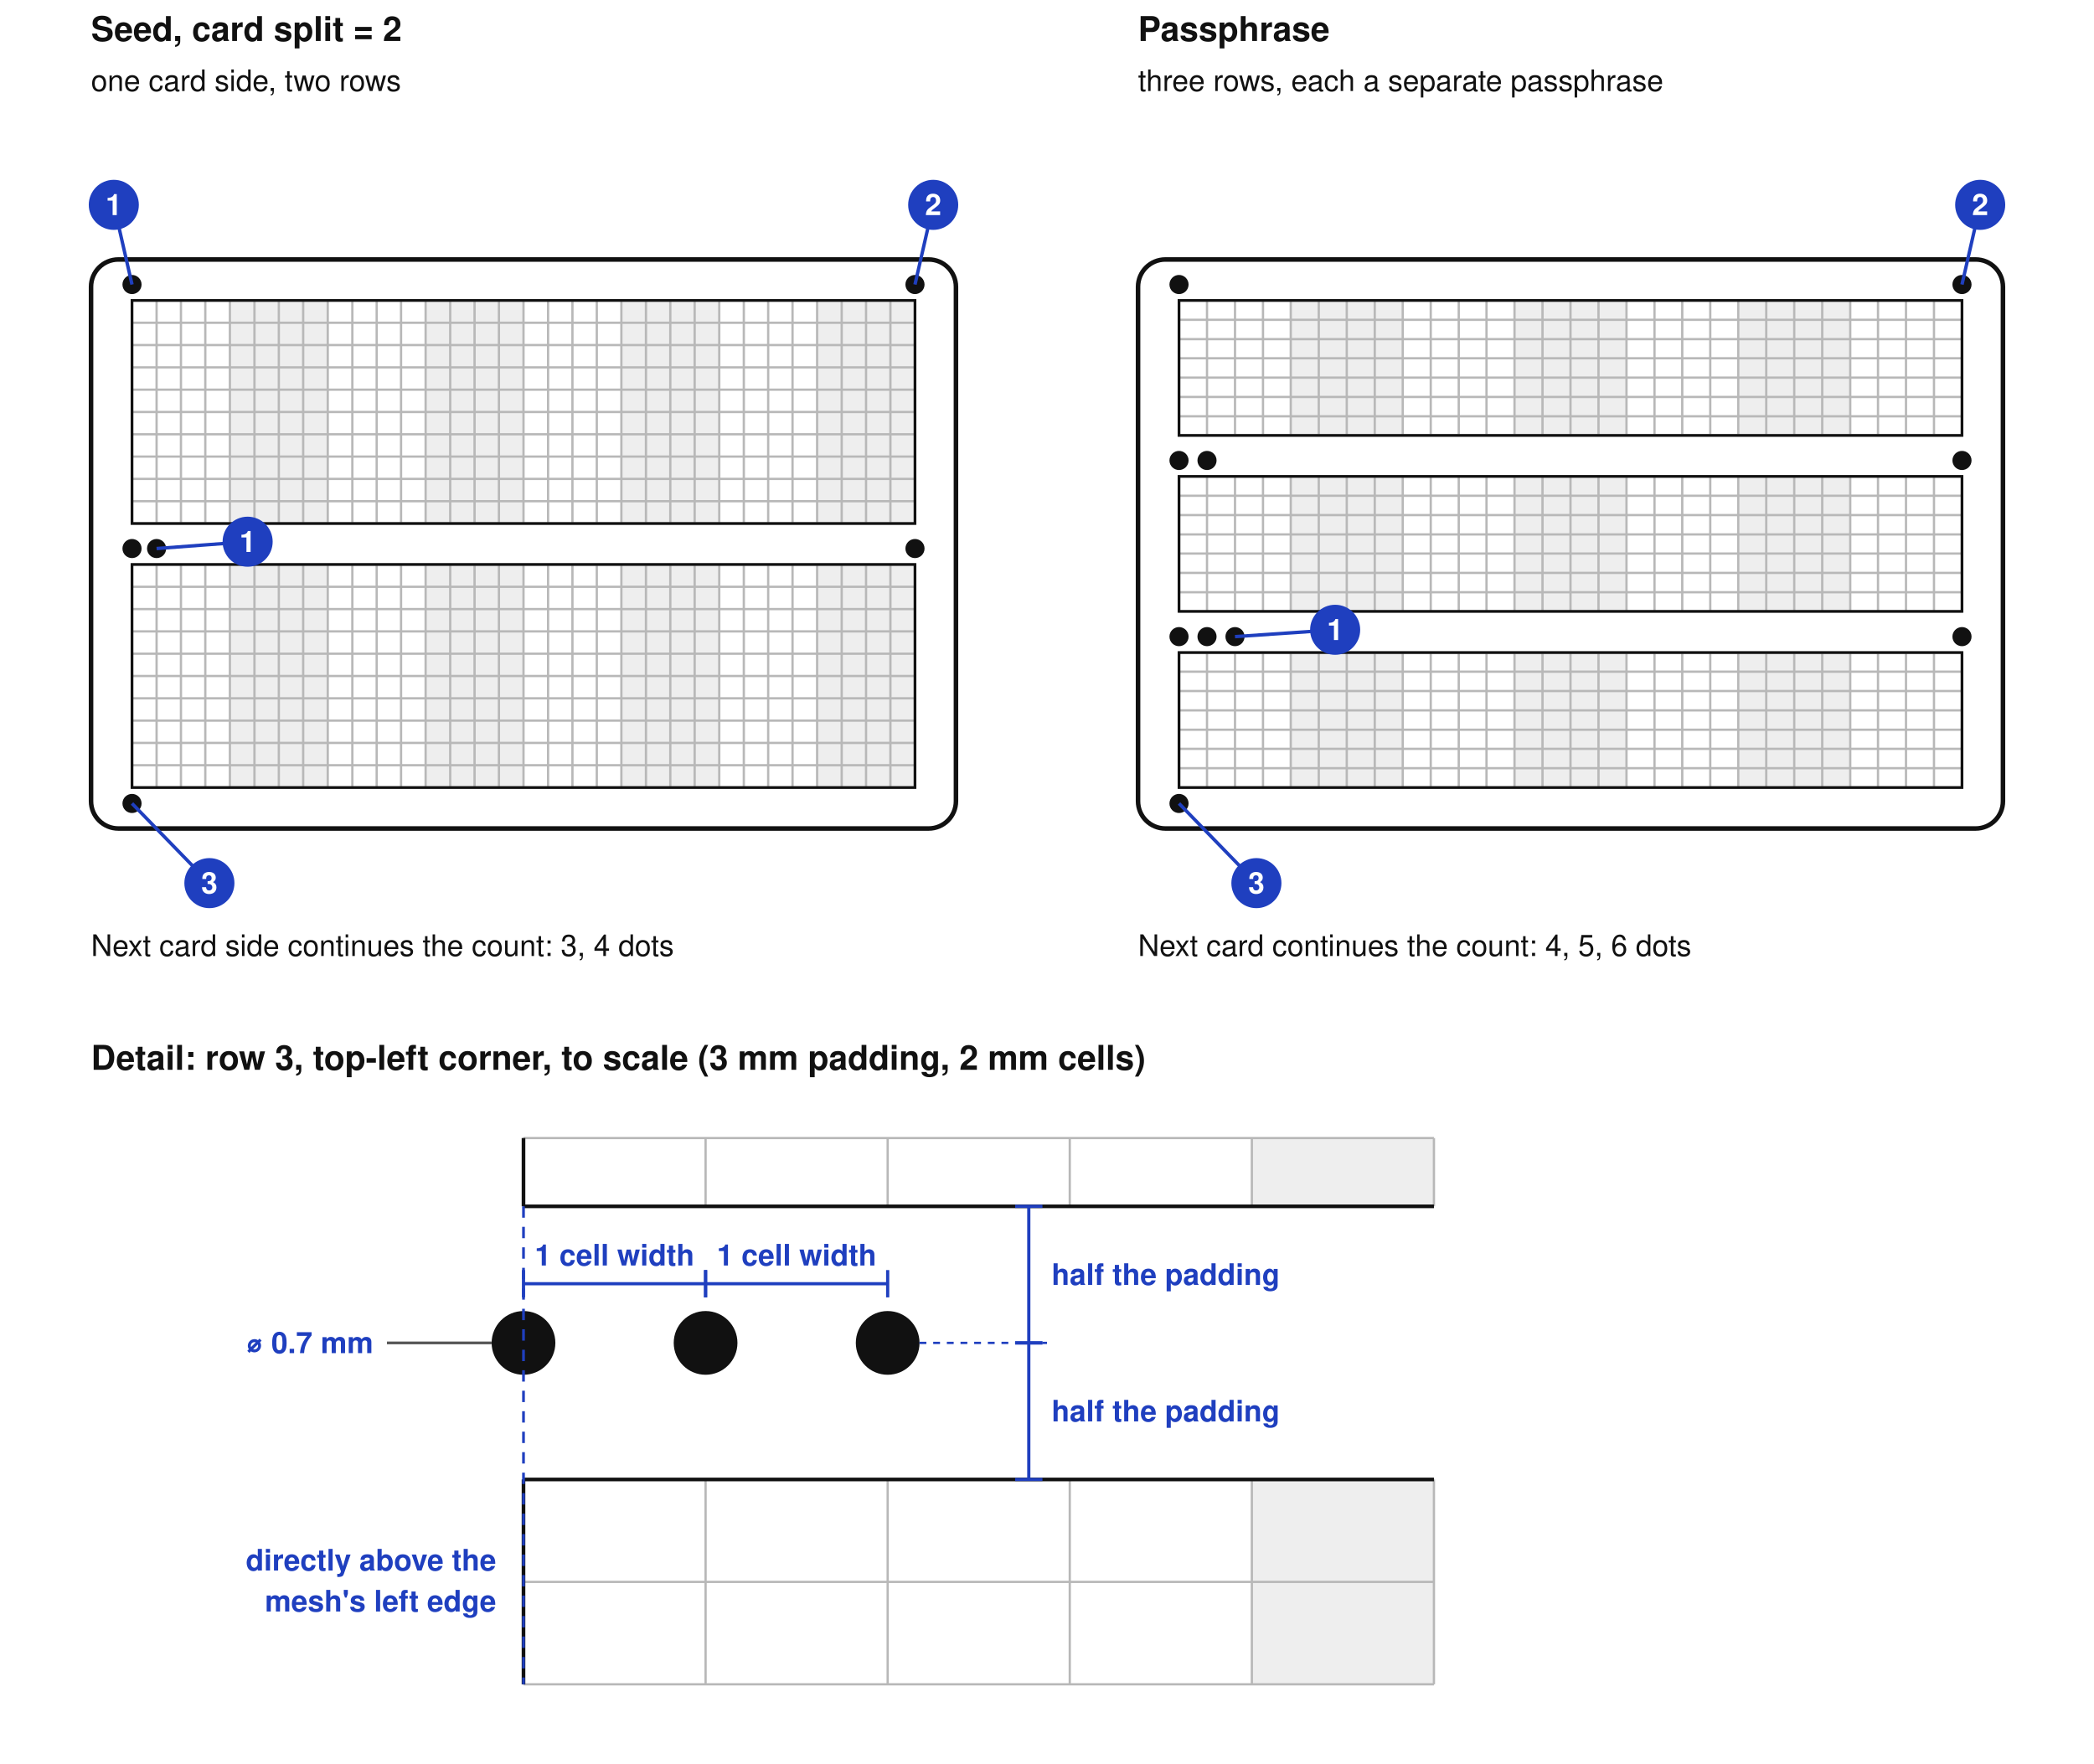
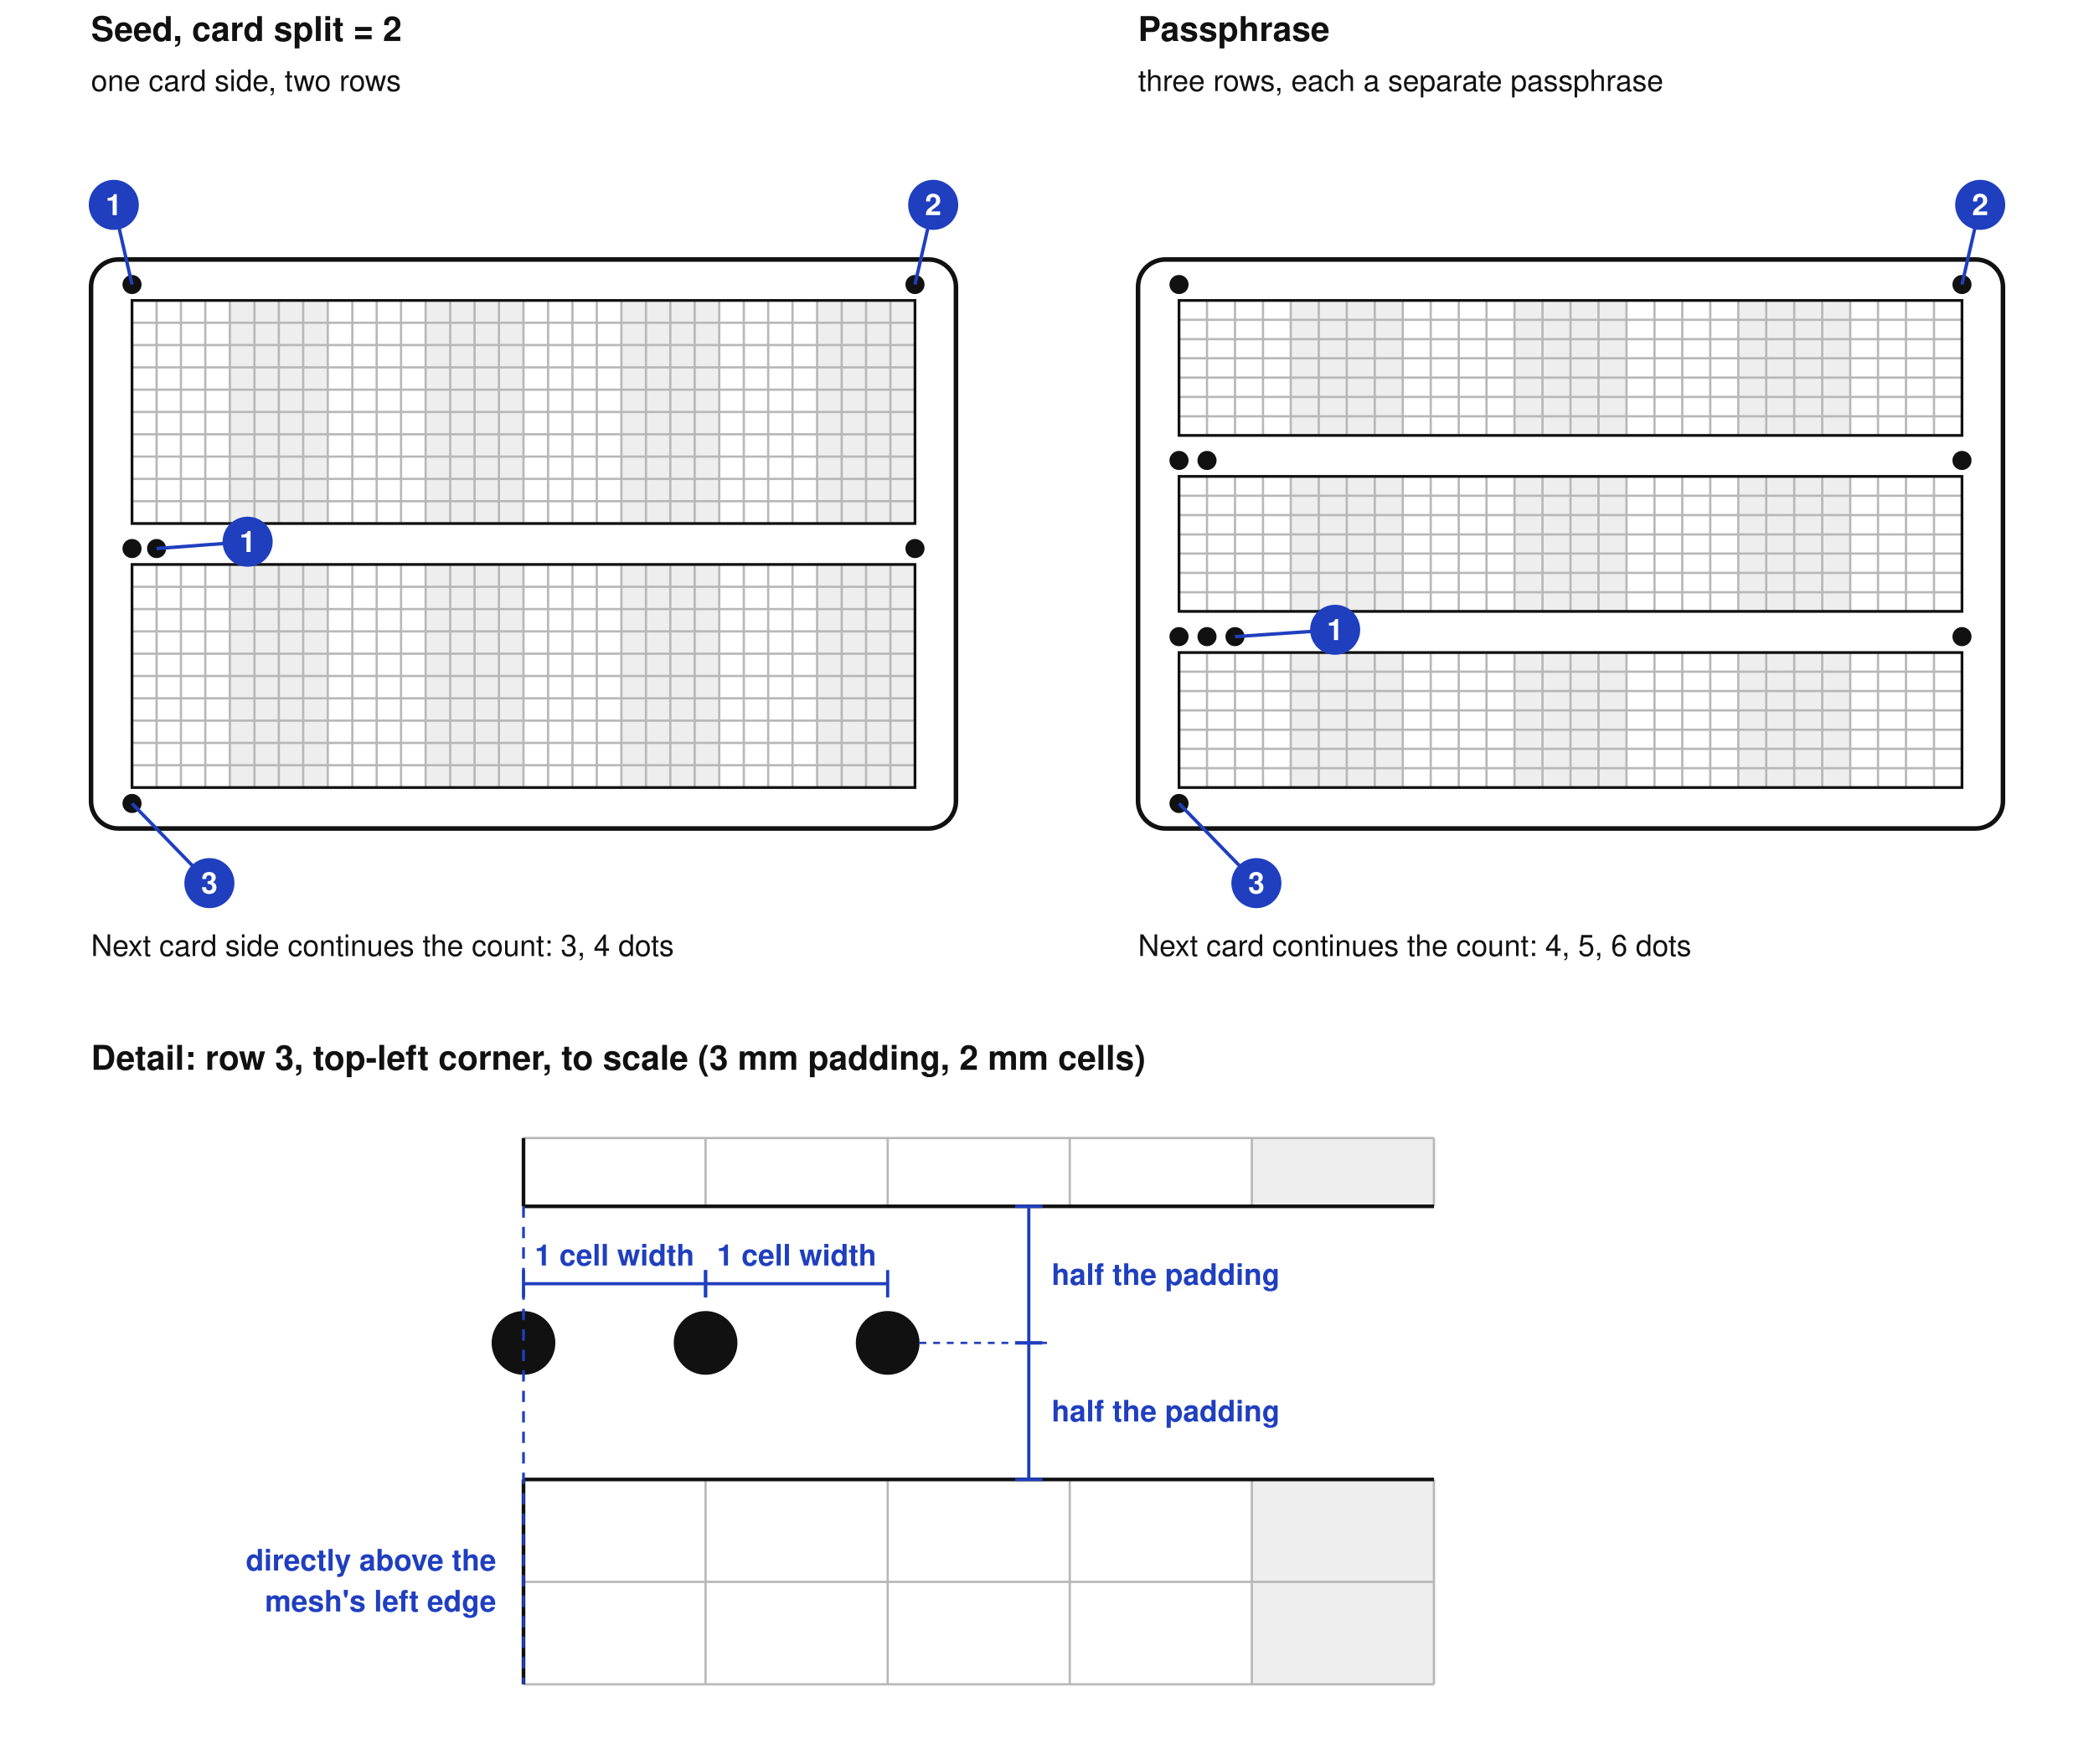
<svg xmlns="http://www.w3.org/2000/svg" viewBox="0 0 920 775" width="920" height="775" font-family="Helvetica, Arial, sans-serif" role="img" aria-label="Corner marks on a seed card and a passphrase card, with a dimensioned detail">
  <rect width="920" height="775" fill="#fff" />
  <text x="40.0" y="18.0" font-size="15" font-weight="700" text-anchor="start" fill="#111">Seed, card split = 2</text>
  <text x="40.0" y="40.0" font-size="13" font-weight="400" text-anchor="start" fill="#111">one card side, two rows</text>
  <rect x="40" y="114" width="380" height="250" rx="12" fill="#fff" stroke="#111" stroke-width="2" />
  <rect x="101.0" y="132.0" width="10.8" height="98.0" fill="#eeeeee" />
  <rect x="111.8" y="132.0" width="10.8" height="98.0" fill="#eeeeee" />
  <rect x="122.5" y="132.0" width="10.8" height="98.0" fill="#eeeeee" />
  <rect x="133.2" y="132.0" width="10.8" height="98.0" fill="#eeeeee" />
  <rect x="187.0" y="132.0" width="10.8" height="98.0" fill="#eeeeee" />
  <rect x="197.8" y="132.0" width="10.8" height="98.0" fill="#eeeeee" />
  <rect x="208.5" y="132.0" width="10.8" height="98.0" fill="#eeeeee" />
  <rect x="219.2" y="132.0" width="10.8" height="98.0" fill="#eeeeee" />
  <rect x="273.0" y="132.0" width="10.8" height="98.0" fill="#eeeeee" />
  <rect x="283.8" y="132.0" width="10.8" height="98.0" fill="#eeeeee" />
  <rect x="294.5" y="132.0" width="10.8" height="98.0" fill="#eeeeee" />
  <rect x="305.2" y="132.0" width="10.8" height="98.0" fill="#eeeeee" />
  <rect x="359.0" y="132.0" width="10.8" height="98.0" fill="#eeeeee" />
  <rect x="369.8" y="132.0" width="10.8" height="98.0" fill="#eeeeee" />
  <rect x="380.5" y="132.0" width="10.8" height="98.0" fill="#eeeeee" />
  <rect x="391.2" y="132.0" width="10.8" height="98.0" fill="#eeeeee" />
  <line x1="58.0" y1="132.0" x2="58.0" y2="230.0" stroke="#b8b8b8" stroke-width="1" />
  <line x1="68.8" y1="132.0" x2="68.8" y2="230.0" stroke="#b8b8b8" stroke-width="1" />
  <line x1="79.5" y1="132.0" x2="79.5" y2="230.0" stroke="#b8b8b8" stroke-width="1" />
  <line x1="90.2" y1="132.0" x2="90.2" y2="230.0" stroke="#b8b8b8" stroke-width="1" />
  <line x1="101.0" y1="132.0" x2="101.0" y2="230.0" stroke="#b8b8b8" stroke-width="1" />
  <line x1="111.8" y1="132.0" x2="111.8" y2="230.0" stroke="#b8b8b8" stroke-width="1" />
  <line x1="122.5" y1="132.0" x2="122.5" y2="230.0" stroke="#b8b8b8" stroke-width="1" />
  <line x1="133.2" y1="132.0" x2="133.2" y2="230.0" stroke="#b8b8b8" stroke-width="1" />
  <line x1="144.0" y1="132.0" x2="144.0" y2="230.0" stroke="#b8b8b8" stroke-width="1" />
  <line x1="154.8" y1="132.0" x2="154.8" y2="230.0" stroke="#b8b8b8" stroke-width="1" />
  <line x1="165.5" y1="132.0" x2="165.5" y2="230.0" stroke="#b8b8b8" stroke-width="1" />
  <line x1="176.2" y1="132.0" x2="176.2" y2="230.0" stroke="#b8b8b8" stroke-width="1" />
  <line x1="187.0" y1="132.0" x2="187.0" y2="230.0" stroke="#b8b8b8" stroke-width="1" />
  <line x1="197.8" y1="132.0" x2="197.8" y2="230.0" stroke="#b8b8b8" stroke-width="1" />
  <line x1="208.5" y1="132.0" x2="208.5" y2="230.0" stroke="#b8b8b8" stroke-width="1" />
  <line x1="219.2" y1="132.0" x2="219.2" y2="230.0" stroke="#b8b8b8" stroke-width="1" />
  <line x1="230.0" y1="132.0" x2="230.0" y2="230.0" stroke="#b8b8b8" stroke-width="1" />
  <line x1="240.8" y1="132.0" x2="240.8" y2="230.0" stroke="#b8b8b8" stroke-width="1" />
  <line x1="251.5" y1="132.0" x2="251.5" y2="230.0" stroke="#b8b8b8" stroke-width="1" />
  <line x1="262.2" y1="132.0" x2="262.2" y2="230.0" stroke="#b8b8b8" stroke-width="1" />
  <line x1="273.0" y1="132.0" x2="273.0" y2="230.0" stroke="#b8b8b8" stroke-width="1" />
  <line x1="283.8" y1="132.0" x2="283.8" y2="230.0" stroke="#b8b8b8" stroke-width="1" />
  <line x1="294.5" y1="132.0" x2="294.5" y2="230.0" stroke="#b8b8b8" stroke-width="1" />
  <line x1="305.2" y1="132.0" x2="305.2" y2="230.0" stroke="#b8b8b8" stroke-width="1" />
  <line x1="316.0" y1="132.0" x2="316.0" y2="230.0" stroke="#b8b8b8" stroke-width="1" />
  <line x1="326.8" y1="132.0" x2="326.8" y2="230.0" stroke="#b8b8b8" stroke-width="1" />
  <line x1="337.5" y1="132.0" x2="337.5" y2="230.0" stroke="#b8b8b8" stroke-width="1" />
  <line x1="348.2" y1="132.0" x2="348.2" y2="230.0" stroke="#b8b8b8" stroke-width="1" />
  <line x1="359.0" y1="132.0" x2="359.0" y2="230.0" stroke="#b8b8b8" stroke-width="1" />
  <line x1="369.8" y1="132.0" x2="369.8" y2="230.0" stroke="#b8b8b8" stroke-width="1" />
  <line x1="380.5" y1="132.0" x2="380.5" y2="230.0" stroke="#b8b8b8" stroke-width="1" />
  <line x1="391.2" y1="132.0" x2="391.2" y2="230.0" stroke="#b8b8b8" stroke-width="1" />
  <line x1="402.0" y1="132.0" x2="402.0" y2="230.0" stroke="#b8b8b8" stroke-width="1" />
  <line x1="58.0" y1="132.0" x2="402.0" y2="132.0" stroke="#b8b8b8" stroke-width="1" />
  <line x1="58.0" y1="141.8" x2="402.0" y2="141.8" stroke="#b8b8b8" stroke-width="1" />
  <line x1="58.0" y1="151.6" x2="402.0" y2="151.6" stroke="#b8b8b8" stroke-width="1" />
  <line x1="58.0" y1="161.4" x2="402.0" y2="161.4" stroke="#b8b8b8" stroke-width="1" />
  <line x1="58.0" y1="171.2" x2="402.0" y2="171.2" stroke="#b8b8b8" stroke-width="1" />
  <line x1="58.0" y1="181.0" x2="402.0" y2="181.0" stroke="#b8b8b8" stroke-width="1" />
  <line x1="58.0" y1="190.8" x2="402.0" y2="190.8" stroke="#b8b8b8" stroke-width="1" />
  <line x1="58.0" y1="200.6" x2="402.0" y2="200.6" stroke="#b8b8b8" stroke-width="1" />
  <line x1="58.0" y1="210.4" x2="402.0" y2="210.4" stroke="#b8b8b8" stroke-width="1" />
  <line x1="58.0" y1="220.2" x2="402.0" y2="220.2" stroke="#b8b8b8" stroke-width="1" />
  <line x1="58.0" y1="230.0" x2="402.0" y2="230.0" stroke="#b8b8b8" stroke-width="1" />
  <rect x="58.0" y="132.0" width="344.0" height="98.0" fill="none" stroke="#111" stroke-width="1.2" />
  <circle cx="58.0" cy="125.0" r="4.2" fill="#111" />
  <circle cx="402.0" cy="125.0" r="4.2" fill="#111" />
  <rect x="101.0" y="248.0" width="10.8" height="98.0" fill="#eeeeee" />
  <rect x="111.8" y="248.0" width="10.8" height="98.0" fill="#eeeeee" />
  <rect x="122.5" y="248.0" width="10.8" height="98.0" fill="#eeeeee" />
  <rect x="133.2" y="248.0" width="10.8" height="98.0" fill="#eeeeee" />
  <rect x="187.0" y="248.0" width="10.8" height="98.0" fill="#eeeeee" />
  <rect x="197.8" y="248.0" width="10.8" height="98.0" fill="#eeeeee" />
  <rect x="208.5" y="248.0" width="10.8" height="98.0" fill="#eeeeee" />
  <rect x="219.2" y="248.0" width="10.8" height="98.0" fill="#eeeeee" />
  <rect x="273.0" y="248.0" width="10.8" height="98.0" fill="#eeeeee" />
  <rect x="283.8" y="248.0" width="10.8" height="98.0" fill="#eeeeee" />
  <rect x="294.5" y="248.0" width="10.8" height="98.0" fill="#eeeeee" />
  <rect x="305.2" y="248.0" width="10.8" height="98.0" fill="#eeeeee" />
  <rect x="359.0" y="248.0" width="10.8" height="98.0" fill="#eeeeee" />
  <rect x="369.8" y="248.0" width="10.8" height="98.0" fill="#eeeeee" />
  <rect x="380.5" y="248.0" width="10.8" height="98.0" fill="#eeeeee" />
  <rect x="391.2" y="248.0" width="10.8" height="98.0" fill="#eeeeee" />
  <line x1="58.0" y1="248.0" x2="58.0" y2="346.0" stroke="#b8b8b8" stroke-width="1" />
  <line x1="68.8" y1="248.0" x2="68.8" y2="346.0" stroke="#b8b8b8" stroke-width="1" />
  <line x1="79.5" y1="248.0" x2="79.5" y2="346.0" stroke="#b8b8b8" stroke-width="1" />
  <line x1="90.2" y1="248.0" x2="90.2" y2="346.0" stroke="#b8b8b8" stroke-width="1" />
  <line x1="101.0" y1="248.0" x2="101.0" y2="346.0" stroke="#b8b8b8" stroke-width="1" />
  <line x1="111.8" y1="248.0" x2="111.8" y2="346.0" stroke="#b8b8b8" stroke-width="1" />
  <line x1="122.5" y1="248.0" x2="122.5" y2="346.0" stroke="#b8b8b8" stroke-width="1" />
  <line x1="133.2" y1="248.0" x2="133.2" y2="346.0" stroke="#b8b8b8" stroke-width="1" />
  <line x1="144.0" y1="248.0" x2="144.0" y2="346.0" stroke="#b8b8b8" stroke-width="1" />
  <line x1="154.8" y1="248.0" x2="154.8" y2="346.0" stroke="#b8b8b8" stroke-width="1" />
  <line x1="165.5" y1="248.0" x2="165.5" y2="346.0" stroke="#b8b8b8" stroke-width="1" />
  <line x1="176.2" y1="248.0" x2="176.2" y2="346.0" stroke="#b8b8b8" stroke-width="1" />
  <line x1="187.0" y1="248.0" x2="187.0" y2="346.0" stroke="#b8b8b8" stroke-width="1" />
  <line x1="197.8" y1="248.0" x2="197.8" y2="346.0" stroke="#b8b8b8" stroke-width="1" />
  <line x1="208.5" y1="248.0" x2="208.5" y2="346.0" stroke="#b8b8b8" stroke-width="1" />
  <line x1="219.2" y1="248.0" x2="219.2" y2="346.0" stroke="#b8b8b8" stroke-width="1" />
  <line x1="230.0" y1="248.0" x2="230.0" y2="346.0" stroke="#b8b8b8" stroke-width="1" />
  <line x1="240.8" y1="248.0" x2="240.8" y2="346.0" stroke="#b8b8b8" stroke-width="1" />
  <line x1="251.5" y1="248.0" x2="251.5" y2="346.0" stroke="#b8b8b8" stroke-width="1" />
  <line x1="262.2" y1="248.0" x2="262.2" y2="346.0" stroke="#b8b8b8" stroke-width="1" />
  <line x1="273.0" y1="248.0" x2="273.0" y2="346.0" stroke="#b8b8b8" stroke-width="1" />
  <line x1="283.8" y1="248.0" x2="283.8" y2="346.0" stroke="#b8b8b8" stroke-width="1" />
  <line x1="294.5" y1="248.0" x2="294.5" y2="346.0" stroke="#b8b8b8" stroke-width="1" />
  <line x1="305.2" y1="248.0" x2="305.2" y2="346.0" stroke="#b8b8b8" stroke-width="1" />
  <line x1="316.0" y1="248.0" x2="316.0" y2="346.0" stroke="#b8b8b8" stroke-width="1" />
  <line x1="326.8" y1="248.0" x2="326.8" y2="346.0" stroke="#b8b8b8" stroke-width="1" />
  <line x1="337.5" y1="248.0" x2="337.5" y2="346.0" stroke="#b8b8b8" stroke-width="1" />
  <line x1="348.2" y1="248.0" x2="348.2" y2="346.0" stroke="#b8b8b8" stroke-width="1" />
  <line x1="359.0" y1="248.0" x2="359.0" y2="346.0" stroke="#b8b8b8" stroke-width="1" />
  <line x1="369.8" y1="248.0" x2="369.8" y2="346.0" stroke="#b8b8b8" stroke-width="1" />
  <line x1="380.5" y1="248.0" x2="380.5" y2="346.0" stroke="#b8b8b8" stroke-width="1" />
  <line x1="391.2" y1="248.0" x2="391.2" y2="346.0" stroke="#b8b8b8" stroke-width="1" />
  <line x1="402.0" y1="248.0" x2="402.0" y2="346.0" stroke="#b8b8b8" stroke-width="1" />
  <line x1="58.0" y1="248.0" x2="402.0" y2="248.0" stroke="#b8b8b8" stroke-width="1" />
  <line x1="58.0" y1="257.8" x2="402.0" y2="257.8" stroke="#b8b8b8" stroke-width="1" />
  <line x1="58.0" y1="267.6" x2="402.0" y2="267.6" stroke="#b8b8b8" stroke-width="1" />
  <line x1="58.0" y1="277.4" x2="402.0" y2="277.4" stroke="#b8b8b8" stroke-width="1" />
  <line x1="58.0" y1="287.2" x2="402.0" y2="287.2" stroke="#b8b8b8" stroke-width="1" />
  <line x1="58.0" y1="297.0" x2="402.0" y2="297.0" stroke="#b8b8b8" stroke-width="1" />
  <line x1="58.0" y1="306.8" x2="402.0" y2="306.8" stroke="#b8b8b8" stroke-width="1" />
  <line x1="58.0" y1="316.6" x2="402.0" y2="316.6" stroke="#b8b8b8" stroke-width="1" />
  <line x1="58.0" y1="326.4" x2="402.0" y2="326.4" stroke="#b8b8b8" stroke-width="1" />
  <line x1="58.0" y1="336.2" x2="402.0" y2="336.2" stroke="#b8b8b8" stroke-width="1" />
  <line x1="58.0" y1="346.0" x2="402.0" y2="346.0" stroke="#b8b8b8" stroke-width="1" />
  <rect x="58.0" y="248.0" width="344.0" height="98.0" fill="none" stroke="#111" stroke-width="1.2" />
  <circle cx="58.0" cy="241.0" r="4.2" fill="#111" />
  <circle cx="68.8" cy="241.0" r="4.2" fill="#111" />
  <circle cx="402.0" cy="241.0" r="4.2" fill="#111" />
  <circle cx="58.0" cy="353.0" r="4.2" fill="#111" />
  <line x1="58.0" y1="125.0" x2="50.0" y2="90.0" stroke="#1F3FBF" stroke-width="1.5" />
  <circle cx="50.0" cy="90.0" r="11" fill="#1F3FBF" />
  <text x="50.0" y="94.5" text-anchor="middle" font-size="13" font-weight="700" fill="#fff">1</text>
  <line x1="68.8" y1="241.0" x2="108.8" y2="238.0" stroke="#1F3FBF" stroke-width="1.5" />
  <circle cx="108.8" cy="238.0" r="11" fill="#1F3FBF" />
  <text x="108.8" y="242.5" text-anchor="middle" font-size="13" font-weight="700" fill="#fff">1</text>
  <line x1="402.0" y1="125.0" x2="410.0" y2="90.0" stroke="#1F3FBF" stroke-width="1.5" />
  <circle cx="410.0" cy="90.0" r="11" fill="#1F3FBF" />
  <text x="410.0" y="94.5" text-anchor="middle" font-size="13" font-weight="700" fill="#fff">2</text>
  <line x1="58.0" y1="353.0" x2="92.0" y2="388.0" stroke="#1F3FBF" stroke-width="1.5" />
  <circle cx="92.0" cy="388.0" r="11" fill="#1F3FBF" />
  <text x="92.0" y="392.5" text-anchor="middle" font-size="13" font-weight="700" fill="#fff">3</text>
  <text x="40.0" y="420.0" font-size="13" font-weight="400" text-anchor="start" fill="#111">Next card side continues the count: 3, 4 dots</text>
  <text x="500.0" y="18.0" font-size="15" font-weight="700" text-anchor="start" fill="#111">Passphrase</text>
  <text x="500.0" y="40.0" font-size="13" font-weight="400" text-anchor="start" fill="#111">three rows, each a separate passphrase</text>
  <rect x="500" y="114" width="380" height="250" rx="12" fill="#fff" stroke="#111" stroke-width="2" />
  <rect x="567.1" y="132.0" width="12.3" height="59.3" fill="#eeeeee" />
  <rect x="579.4" y="132.0" width="12.3" height="59.3" fill="#eeeeee" />
  <rect x="591.7" y="132.0" width="12.3" height="59.3" fill="#eeeeee" />
  <rect x="604.0" y="132.0" width="12.3" height="59.3" fill="#eeeeee" />
  <rect x="665.4" y="132.0" width="12.3" height="59.3" fill="#eeeeee" />
  <rect x="677.7" y="132.0" width="12.3" height="59.3" fill="#eeeeee" />
  <rect x="690.0" y="132.0" width="12.3" height="59.3" fill="#eeeeee" />
  <rect x="702.3" y="132.0" width="12.3" height="59.3" fill="#eeeeee" />
  <rect x="763.7" y="132.0" width="12.3" height="59.3" fill="#eeeeee" />
  <rect x="776.0" y="132.0" width="12.3" height="59.3" fill="#eeeeee" />
  <rect x="788.3" y="132.0" width="12.3" height="59.3" fill="#eeeeee" />
  <rect x="800.6" y="132.0" width="12.3" height="59.3" fill="#eeeeee" />
  <line x1="518.0" y1="132.0" x2="518.0" y2="191.3" stroke="#b8b8b8" stroke-width="1" />
  <line x1="530.3" y1="132.0" x2="530.3" y2="191.3" stroke="#b8b8b8" stroke-width="1" />
  <line x1="542.6" y1="132.0" x2="542.6" y2="191.3" stroke="#b8b8b8" stroke-width="1" />
  <line x1="554.9" y1="132.0" x2="554.9" y2="191.3" stroke="#b8b8b8" stroke-width="1" />
  <line x1="567.1" y1="132.0" x2="567.1" y2="191.3" stroke="#b8b8b8" stroke-width="1" />
  <line x1="579.4" y1="132.0" x2="579.4" y2="191.3" stroke="#b8b8b8" stroke-width="1" />
  <line x1="591.7" y1="132.0" x2="591.7" y2="191.3" stroke="#b8b8b8" stroke-width="1" />
  <line x1="604.0" y1="132.0" x2="604.0" y2="191.3" stroke="#b8b8b8" stroke-width="1" />
  <line x1="616.3" y1="132.0" x2="616.3" y2="191.3" stroke="#b8b8b8" stroke-width="1" />
  <line x1="628.6" y1="132.0" x2="628.6" y2="191.3" stroke="#b8b8b8" stroke-width="1" />
  <line x1="640.9" y1="132.0" x2="640.9" y2="191.3" stroke="#b8b8b8" stroke-width="1" />
  <line x1="653.1" y1="132.0" x2="653.1" y2="191.3" stroke="#b8b8b8" stroke-width="1" />
  <line x1="665.4" y1="132.0" x2="665.4" y2="191.3" stroke="#b8b8b8" stroke-width="1" />
  <line x1="677.7" y1="132.0" x2="677.7" y2="191.3" stroke="#b8b8b8" stroke-width="1" />
  <line x1="690.0" y1="132.0" x2="690.0" y2="191.3" stroke="#b8b8b8" stroke-width="1" />
  <line x1="702.3" y1="132.0" x2="702.3" y2="191.3" stroke="#b8b8b8" stroke-width="1" />
  <line x1="714.6" y1="132.0" x2="714.6" y2="191.3" stroke="#b8b8b8" stroke-width="1" />
  <line x1="726.9" y1="132.0" x2="726.9" y2="191.3" stroke="#b8b8b8" stroke-width="1" />
  <line x1="739.1" y1="132.0" x2="739.1" y2="191.3" stroke="#b8b8b8" stroke-width="1" />
  <line x1="751.4" y1="132.0" x2="751.4" y2="191.3" stroke="#b8b8b8" stroke-width="1" />
  <line x1="763.7" y1="132.0" x2="763.7" y2="191.3" stroke="#b8b8b8" stroke-width="1" />
  <line x1="776.0" y1="132.0" x2="776.0" y2="191.3" stroke="#b8b8b8" stroke-width="1" />
  <line x1="788.3" y1="132.0" x2="788.3" y2="191.3" stroke="#b8b8b8" stroke-width="1" />
  <line x1="800.6" y1="132.0" x2="800.6" y2="191.3" stroke="#b8b8b8" stroke-width="1" />
  <line x1="812.9" y1="132.0" x2="812.9" y2="191.3" stroke="#b8b8b8" stroke-width="1" />
  <line x1="825.1" y1="132.0" x2="825.1" y2="191.3" stroke="#b8b8b8" stroke-width="1" />
  <line x1="837.4" y1="132.0" x2="837.4" y2="191.3" stroke="#b8b8b8" stroke-width="1" />
  <line x1="849.7" y1="132.0" x2="849.7" y2="191.3" stroke="#b8b8b8" stroke-width="1" />
  <line x1="862.0" y1="132.0" x2="862.0" y2="191.3" stroke="#b8b8b8" stroke-width="1" />
  <line x1="518.0" y1="132.0" x2="862.0" y2="132.0" stroke="#b8b8b8" stroke-width="1" />
  <line x1="518.0" y1="140.5" x2="862.0" y2="140.5" stroke="#b8b8b8" stroke-width="1" />
  <line x1="518.0" y1="149.0" x2="862.0" y2="149.0" stroke="#b8b8b8" stroke-width="1" />
  <line x1="518.0" y1="157.4" x2="862.0" y2="157.4" stroke="#b8b8b8" stroke-width="1" />
  <line x1="518.0" y1="165.9" x2="862.0" y2="165.9" stroke="#b8b8b8" stroke-width="1" />
  <line x1="518.0" y1="174.4" x2="862.0" y2="174.4" stroke="#b8b8b8" stroke-width="1" />
  <line x1="518.0" y1="182.9" x2="862.0" y2="182.9" stroke="#b8b8b8" stroke-width="1" />
  <line x1="518.0" y1="191.3" x2="862.0" y2="191.3" stroke="#b8b8b8" stroke-width="1" />
  <rect x="518.0" y="132.0" width="344.0" height="59.3" fill="none" stroke="#111" stroke-width="1.2" />
  <circle cx="518.0" cy="125.0" r="4.2" fill="#111" />
  <circle cx="862.0" cy="125.0" r="4.2" fill="#111" />
  <rect x="567.1" y="209.3" width="12.3" height="59.3" fill="#eeeeee" />
  <rect x="579.4" y="209.3" width="12.3" height="59.3" fill="#eeeeee" />
  <rect x="591.7" y="209.3" width="12.3" height="59.3" fill="#eeeeee" />
  <rect x="604.0" y="209.3" width="12.3" height="59.3" fill="#eeeeee" />
  <rect x="665.4" y="209.3" width="12.3" height="59.3" fill="#eeeeee" />
  <rect x="677.7" y="209.3" width="12.3" height="59.3" fill="#eeeeee" />
  <rect x="690.0" y="209.3" width="12.3" height="59.3" fill="#eeeeee" />
  <rect x="702.3" y="209.3" width="12.3" height="59.3" fill="#eeeeee" />
  <rect x="763.7" y="209.3" width="12.3" height="59.3" fill="#eeeeee" />
  <rect x="776.0" y="209.3" width="12.3" height="59.3" fill="#eeeeee" />
  <rect x="788.3" y="209.3" width="12.3" height="59.3" fill="#eeeeee" />
  <rect x="800.6" y="209.3" width="12.3" height="59.3" fill="#eeeeee" />
  <line x1="518.0" y1="209.3" x2="518.0" y2="268.7" stroke="#b8b8b8" stroke-width="1" />
  <line x1="530.3" y1="209.3" x2="530.3" y2="268.7" stroke="#b8b8b8" stroke-width="1" />
  <line x1="542.6" y1="209.3" x2="542.6" y2="268.7" stroke="#b8b8b8" stroke-width="1" />
  <line x1="554.9" y1="209.3" x2="554.9" y2="268.7" stroke="#b8b8b8" stroke-width="1" />
  <line x1="567.1" y1="209.3" x2="567.1" y2="268.7" stroke="#b8b8b8" stroke-width="1" />
  <line x1="579.4" y1="209.3" x2="579.4" y2="268.7" stroke="#b8b8b8" stroke-width="1" />
  <line x1="591.7" y1="209.3" x2="591.7" y2="268.7" stroke="#b8b8b8" stroke-width="1" />
  <line x1="604.0" y1="209.3" x2="604.0" y2="268.7" stroke="#b8b8b8" stroke-width="1" />
  <line x1="616.3" y1="209.3" x2="616.3" y2="268.7" stroke="#b8b8b8" stroke-width="1" />
  <line x1="628.6" y1="209.3" x2="628.6" y2="268.7" stroke="#b8b8b8" stroke-width="1" />
  <line x1="640.9" y1="209.3" x2="640.9" y2="268.7" stroke="#b8b8b8" stroke-width="1" />
  <line x1="653.1" y1="209.3" x2="653.1" y2="268.7" stroke="#b8b8b8" stroke-width="1" />
  <line x1="665.4" y1="209.3" x2="665.4" y2="268.7" stroke="#b8b8b8" stroke-width="1" />
  <line x1="677.7" y1="209.3" x2="677.7" y2="268.7" stroke="#b8b8b8" stroke-width="1" />
  <line x1="690.0" y1="209.3" x2="690.0" y2="268.7" stroke="#b8b8b8" stroke-width="1" />
  <line x1="702.3" y1="209.3" x2="702.3" y2="268.7" stroke="#b8b8b8" stroke-width="1" />
  <line x1="714.6" y1="209.3" x2="714.6" y2="268.7" stroke="#b8b8b8" stroke-width="1" />
  <line x1="726.9" y1="209.3" x2="726.9" y2="268.7" stroke="#b8b8b8" stroke-width="1" />
  <line x1="739.1" y1="209.3" x2="739.1" y2="268.7" stroke="#b8b8b8" stroke-width="1" />
  <line x1="751.4" y1="209.3" x2="751.4" y2="268.7" stroke="#b8b8b8" stroke-width="1" />
  <line x1="763.7" y1="209.3" x2="763.7" y2="268.7" stroke="#b8b8b8" stroke-width="1" />
  <line x1="776.0" y1="209.3" x2="776.0" y2="268.7" stroke="#b8b8b8" stroke-width="1" />
  <line x1="788.3" y1="209.3" x2="788.3" y2="268.7" stroke="#b8b8b8" stroke-width="1" />
  <line x1="800.6" y1="209.3" x2="800.6" y2="268.7" stroke="#b8b8b8" stroke-width="1" />
  <line x1="812.9" y1="209.3" x2="812.9" y2="268.7" stroke="#b8b8b8" stroke-width="1" />
  <line x1="825.1" y1="209.3" x2="825.1" y2="268.7" stroke="#b8b8b8" stroke-width="1" />
  <line x1="837.4" y1="209.3" x2="837.4" y2="268.7" stroke="#b8b8b8" stroke-width="1" />
  <line x1="849.7" y1="209.3" x2="849.7" y2="268.7" stroke="#b8b8b8" stroke-width="1" />
  <line x1="862.0" y1="209.3" x2="862.0" y2="268.7" stroke="#b8b8b8" stroke-width="1" />
  <line x1="518.0" y1="209.3" x2="862.0" y2="209.3" stroke="#b8b8b8" stroke-width="1" />
  <line x1="518.0" y1="217.8" x2="862.0" y2="217.8" stroke="#b8b8b8" stroke-width="1" />
  <line x1="518.0" y1="226.3" x2="862.0" y2="226.3" stroke="#b8b8b8" stroke-width="1" />
  <line x1="518.0" y1="234.8" x2="862.0" y2="234.8" stroke="#b8b8b8" stroke-width="1" />
  <line x1="518.0" y1="243.2" x2="862.0" y2="243.2" stroke="#b8b8b8" stroke-width="1" />
  <line x1="518.0" y1="251.7" x2="862.0" y2="251.7" stroke="#b8b8b8" stroke-width="1" />
  <line x1="518.0" y1="260.2" x2="862.0" y2="260.2" stroke="#b8b8b8" stroke-width="1" />
  <line x1="518.0" y1="268.7" x2="862.0" y2="268.7" stroke="#b8b8b8" stroke-width="1" />
  <rect x="518.0" y="209.3" width="344.0" height="59.3" fill="none" stroke="#111" stroke-width="1.2" />
  <circle cx="518.0" cy="202.3" r="4.2" fill="#111" />
  <circle cx="530.3" cy="202.3" r="4.2" fill="#111" />
  <circle cx="862.0" cy="202.3" r="4.2" fill="#111" />
  <rect x="567.1" y="286.7" width="12.3" height="59.3" fill="#eeeeee" />
  <rect x="579.4" y="286.7" width="12.3" height="59.3" fill="#eeeeee" />
  <rect x="591.7" y="286.7" width="12.3" height="59.3" fill="#eeeeee" />
  <rect x="604.0" y="286.7" width="12.3" height="59.3" fill="#eeeeee" />
  <rect x="665.4" y="286.7" width="12.3" height="59.3" fill="#eeeeee" />
  <rect x="677.7" y="286.7" width="12.3" height="59.3" fill="#eeeeee" />
  <rect x="690.0" y="286.7" width="12.3" height="59.3" fill="#eeeeee" />
  <rect x="702.3" y="286.7" width="12.3" height="59.3" fill="#eeeeee" />
  <rect x="763.7" y="286.7" width="12.3" height="59.3" fill="#eeeeee" />
  <rect x="776.0" y="286.7" width="12.3" height="59.3" fill="#eeeeee" />
  <rect x="788.3" y="286.7" width="12.3" height="59.3" fill="#eeeeee" />
  <rect x="800.6" y="286.7" width="12.3" height="59.3" fill="#eeeeee" />
  <line x1="518.0" y1="286.7" x2="518.0" y2="346.0" stroke="#b8b8b8" stroke-width="1" />
  <line x1="530.3" y1="286.7" x2="530.3" y2="346.0" stroke="#b8b8b8" stroke-width="1" />
  <line x1="542.6" y1="286.7" x2="542.6" y2="346.0" stroke="#b8b8b8" stroke-width="1" />
  <line x1="554.9" y1="286.7" x2="554.9" y2="346.0" stroke="#b8b8b8" stroke-width="1" />
  <line x1="567.1" y1="286.7" x2="567.1" y2="346.0" stroke="#b8b8b8" stroke-width="1" />
  <line x1="579.4" y1="286.7" x2="579.4" y2="346.0" stroke="#b8b8b8" stroke-width="1" />
  <line x1="591.7" y1="286.7" x2="591.7" y2="346.0" stroke="#b8b8b8" stroke-width="1" />
  <line x1="604.0" y1="286.7" x2="604.0" y2="346.0" stroke="#b8b8b8" stroke-width="1" />
  <line x1="616.3" y1="286.7" x2="616.3" y2="346.0" stroke="#b8b8b8" stroke-width="1" />
  <line x1="628.6" y1="286.7" x2="628.6" y2="346.0" stroke="#b8b8b8" stroke-width="1" />
  <line x1="640.9" y1="286.7" x2="640.9" y2="346.0" stroke="#b8b8b8" stroke-width="1" />
  <line x1="653.1" y1="286.7" x2="653.1" y2="346.0" stroke="#b8b8b8" stroke-width="1" />
  <line x1="665.4" y1="286.7" x2="665.4" y2="346.0" stroke="#b8b8b8" stroke-width="1" />
  <line x1="677.7" y1="286.7" x2="677.7" y2="346.0" stroke="#b8b8b8" stroke-width="1" />
  <line x1="690.0" y1="286.7" x2="690.0" y2="346.0" stroke="#b8b8b8" stroke-width="1" />
  <line x1="702.3" y1="286.7" x2="702.3" y2="346.0" stroke="#b8b8b8" stroke-width="1" />
  <line x1="714.6" y1="286.7" x2="714.6" y2="346.0" stroke="#b8b8b8" stroke-width="1" />
  <line x1="726.9" y1="286.7" x2="726.9" y2="346.0" stroke="#b8b8b8" stroke-width="1" />
  <line x1="739.1" y1="286.7" x2="739.1" y2="346.0" stroke="#b8b8b8" stroke-width="1" />
  <line x1="751.4" y1="286.7" x2="751.4" y2="346.0" stroke="#b8b8b8" stroke-width="1" />
  <line x1="763.7" y1="286.7" x2="763.7" y2="346.0" stroke="#b8b8b8" stroke-width="1" />
  <line x1="776.0" y1="286.7" x2="776.0" y2="346.0" stroke="#b8b8b8" stroke-width="1" />
  <line x1="788.3" y1="286.7" x2="788.3" y2="346.0" stroke="#b8b8b8" stroke-width="1" />
  <line x1="800.6" y1="286.7" x2="800.6" y2="346.0" stroke="#b8b8b8" stroke-width="1" />
  <line x1="812.9" y1="286.7" x2="812.9" y2="346.0" stroke="#b8b8b8" stroke-width="1" />
  <line x1="825.1" y1="286.7" x2="825.1" y2="346.0" stroke="#b8b8b8" stroke-width="1" />
  <line x1="837.4" y1="286.7" x2="837.4" y2="346.0" stroke="#b8b8b8" stroke-width="1" />
  <line x1="849.7" y1="286.7" x2="849.7" y2="346.0" stroke="#b8b8b8" stroke-width="1" />
  <line x1="862.0" y1="286.7" x2="862.0" y2="346.0" stroke="#b8b8b8" stroke-width="1" />
  <line x1="518.0" y1="286.7" x2="862.0" y2="286.7" stroke="#b8b8b8" stroke-width="1" />
  <line x1="518.0" y1="295.1" x2="862.0" y2="295.1" stroke="#b8b8b8" stroke-width="1" />
  <line x1="518.0" y1="303.6" x2="862.0" y2="303.6" stroke="#b8b8b8" stroke-width="1" />
  <line x1="518.0" y1="312.1" x2="862.0" y2="312.1" stroke="#b8b8b8" stroke-width="1" />
  <line x1="518.0" y1="320.6" x2="862.0" y2="320.6" stroke="#b8b8b8" stroke-width="1" />
  <line x1="518.0" y1="329.0" x2="862.0" y2="329.0" stroke="#b8b8b8" stroke-width="1" />
  <line x1="518.0" y1="337.5" x2="862.0" y2="337.5" stroke="#b8b8b8" stroke-width="1" />
  <line x1="518.0" y1="346.0" x2="862.0" y2="346.0" stroke="#b8b8b8" stroke-width="1" />
  <rect x="518.0" y="286.7" width="344.0" height="59.3" fill="none" stroke="#111" stroke-width="1.2" />
  <circle cx="518.0" cy="279.7" r="4.2" fill="#111" />
  <circle cx="530.3" cy="279.7" r="4.2" fill="#111" />
  <circle cx="542.6" cy="279.7" r="4.2" fill="#111" />
  <circle cx="862.0" cy="279.7" r="4.2" fill="#111" />
  <circle cx="518.0" cy="353.0" r="4.2" fill="#111" />
  <line x1="542.6" y1="279.7" x2="586.6" y2="276.7" stroke="#1F3FBF" stroke-width="1.5" />
  <circle cx="586.6" cy="276.7" r="11" fill="#1F3FBF" />
  <text x="586.6" y="281.2" text-anchor="middle" font-size="13" font-weight="700" fill="#fff">1</text>
  <line x1="862.0" y1="125.0" x2="870.0" y2="90.0" stroke="#1F3FBF" stroke-width="1.5" />
  <circle cx="870.0" cy="90.0" r="11" fill="#1F3FBF" />
  <text x="870.0" y="94.5" text-anchor="middle" font-size="13" font-weight="700" fill="#fff">2</text>
  <line x1="518.0" y1="353.0" x2="552.0" y2="388.0" stroke="#1F3FBF" stroke-width="1.5" />
  <circle cx="552.0" cy="388.0" r="11" fill="#1F3FBF" />
  <text x="552.0" y="392.5" text-anchor="middle" font-size="13" font-weight="700" fill="#fff">3</text>
  <text x="500.0" y="420.0" font-size="13" font-weight="400" text-anchor="start" fill="#111">Next card continues the count: 4, 5, 6 dots</text>
  <text x="40.0" y="470.0" font-size="15" font-weight="700" text-anchor="start" fill="#111">Detail: row 3, top-left corner, to scale (3 mm padding, 2 mm cells)</text>
  <rect x="550.0" y="500.0" width="80.0" height="30.0" fill="#eeeeee" />
  <line x1="230.0" y1="500.0" x2="230.0" y2="530.0" stroke="#b8b8b8" stroke-width="1" />
  <line x1="310.0" y1="500.0" x2="310.0" y2="530.0" stroke="#b8b8b8" stroke-width="1" />
  <line x1="390.0" y1="500.0" x2="390.0" y2="530.0" stroke="#b8b8b8" stroke-width="1" />
  <line x1="470.0" y1="500.0" x2="470.0" y2="530.0" stroke="#b8b8b8" stroke-width="1" />
  <line x1="550.0" y1="500.0" x2="550.0" y2="530.0" stroke="#b8b8b8" stroke-width="1" />
  <line x1="630.0" y1="500.0" x2="630.0" y2="530.0" stroke="#b8b8b8" stroke-width="1" />
  <line x1="230.0" y1="500.0" x2="630.0" y2="500.0" stroke="#b8b8b8" stroke-width="1" />
  <line x1="230.0" y1="530.0" x2="630.0" y2="530.0" stroke="#b8b8b8" stroke-width="1" />
  <line x1="230.0" y1="530.0" x2="630.0" y2="530.0" stroke="#111" stroke-width="1.6" />
  <line x1="230.0" y1="500.0" x2="230.0" y2="530.0" stroke="#111" stroke-width="1.6" />
  <rect x="550.0" y="650.0" width="80.0" height="90.0" fill="#eeeeee" />
  <line x1="230.0" y1="650.0" x2="230.0" y2="740.0" stroke="#b8b8b8" stroke-width="1" />
  <line x1="310.0" y1="650.0" x2="310.0" y2="740.0" stroke="#b8b8b8" stroke-width="1" />
  <line x1="390.0" y1="650.0" x2="390.0" y2="740.0" stroke="#b8b8b8" stroke-width="1" />
  <line x1="470.0" y1="650.0" x2="470.0" y2="740.0" stroke="#b8b8b8" stroke-width="1" />
  <line x1="550.0" y1="650.0" x2="550.0" y2="740.0" stroke="#b8b8b8" stroke-width="1" />
  <line x1="630.0" y1="650.0" x2="630.0" y2="740.0" stroke="#b8b8b8" stroke-width="1" />
  <line x1="230.0" y1="650.0" x2="630.0" y2="650.0" stroke="#b8b8b8" stroke-width="1" />
  <line x1="230.0" y1="695.0" x2="630.0" y2="695.0" stroke="#b8b8b8" stroke-width="1" />
  <line x1="230.0" y1="740.0" x2="630.0" y2="740.0" stroke="#b8b8b8" stroke-width="1" />
  <line x1="230.0" y1="650.0" x2="630.0" y2="650.0" stroke="#111" stroke-width="1.6" />
  <line x1="230.0" y1="650.0" x2="230.0" y2="740.0" stroke="#111" stroke-width="1.6" />
  <circle cx="230.0" cy="590.0" r="14.0" fill="#111" />
  <circle cx="310.0" cy="590.0" r="14.0" fill="#111" />
  <circle cx="390.0" cy="590.0" r="14.0" fill="#111" />
  <line x1="230.0" y1="530.0" x2="230.0" y2="740.0" stroke="#1F3FBF" stroke-width="1.2" stroke-dasharray="5 4" />
  <text x="218.0" y="690.0" font-size="13" font-weight="700" text-anchor="end" fill="#1F3FBF">directly above the</text>
  <text x="218.0" y="708.0" font-size="13" font-weight="700" text-anchor="end" fill="#1F3FBF">mesh's left edge</text>
  <line x1="230.0" y1="564.0" x2="310.0" y2="564.0" stroke="#1F3FBF" stroke-width="1.4" />
  <line x1="230.0" y1="558.0" x2="230.0" y2="570.0" stroke="#1F3FBF" stroke-width="1.4" />
  <line x1="310.0" y1="558.0" x2="310.0" y2="570.0" stroke="#1F3FBF" stroke-width="1.4" />
  <text x="270.0" y="556.0" font-size="13" font-weight="700" text-anchor="middle" fill="#1F3FBF">1 cell width</text>
  <line x1="310.0" y1="564.0" x2="390.0" y2="564.0" stroke="#1F3FBF" stroke-width="1.4" />
  <line x1="310.0" y1="558.0" x2="310.0" y2="570.0" stroke="#1F3FBF" stroke-width="1.4" />
  <line x1="390.0" y1="558.0" x2="390.0" y2="570.0" stroke="#1F3FBF" stroke-width="1.4" />
  <text x="350.0" y="556.0" font-size="13" font-weight="700" text-anchor="middle" fill="#1F3FBF">1 cell width</text>
  <line x1="404.0" y1="590.0" x2="460.0" y2="590.0" stroke="#1F3FBF" stroke-width="1" stroke-dasharray="3 3" />
  <line x1="452.0" y1="530.0" x2="452.0" y2="590.0" stroke="#1F3FBF" stroke-width="1.4" />
  <line x1="446.0" y1="530.0" x2="458.0" y2="530.0" stroke="#1F3FBF" stroke-width="1.4" />
  <line x1="446.0" y1="590.0" x2="458.0" y2="590.0" stroke="#1F3FBF" stroke-width="1.4" />
  <text x="462.0" y="564.5" font-size="13" font-weight="700" text-anchor="start" fill="#1F3FBF">half the padding</text>
  <line x1="452.0" y1="590.0" x2="452.0" y2="650.0" stroke="#1F3FBF" stroke-width="1.4" />
  <line x1="446.0" y1="590.0" x2="458.0" y2="590.0" stroke="#1F3FBF" stroke-width="1.4" />
  <line x1="446.0" y1="650.0" x2="458.0" y2="650.0" stroke="#1F3FBF" stroke-width="1.4" />
  <text x="462.0" y="624.5" font-size="13" font-weight="700" text-anchor="start" fill="#1F3FBF">half the padding</text>
-   <line x1="216.0" y1="590.0" x2="170.0" y2="590.0" stroke="#555" stroke-width="1.2" />
-   <text x="164.0" y="594.5" font-size="13" font-weight="700" text-anchor="end" fill="#1F3FBF">⌀ 0.7 mm</text>
</svg>
